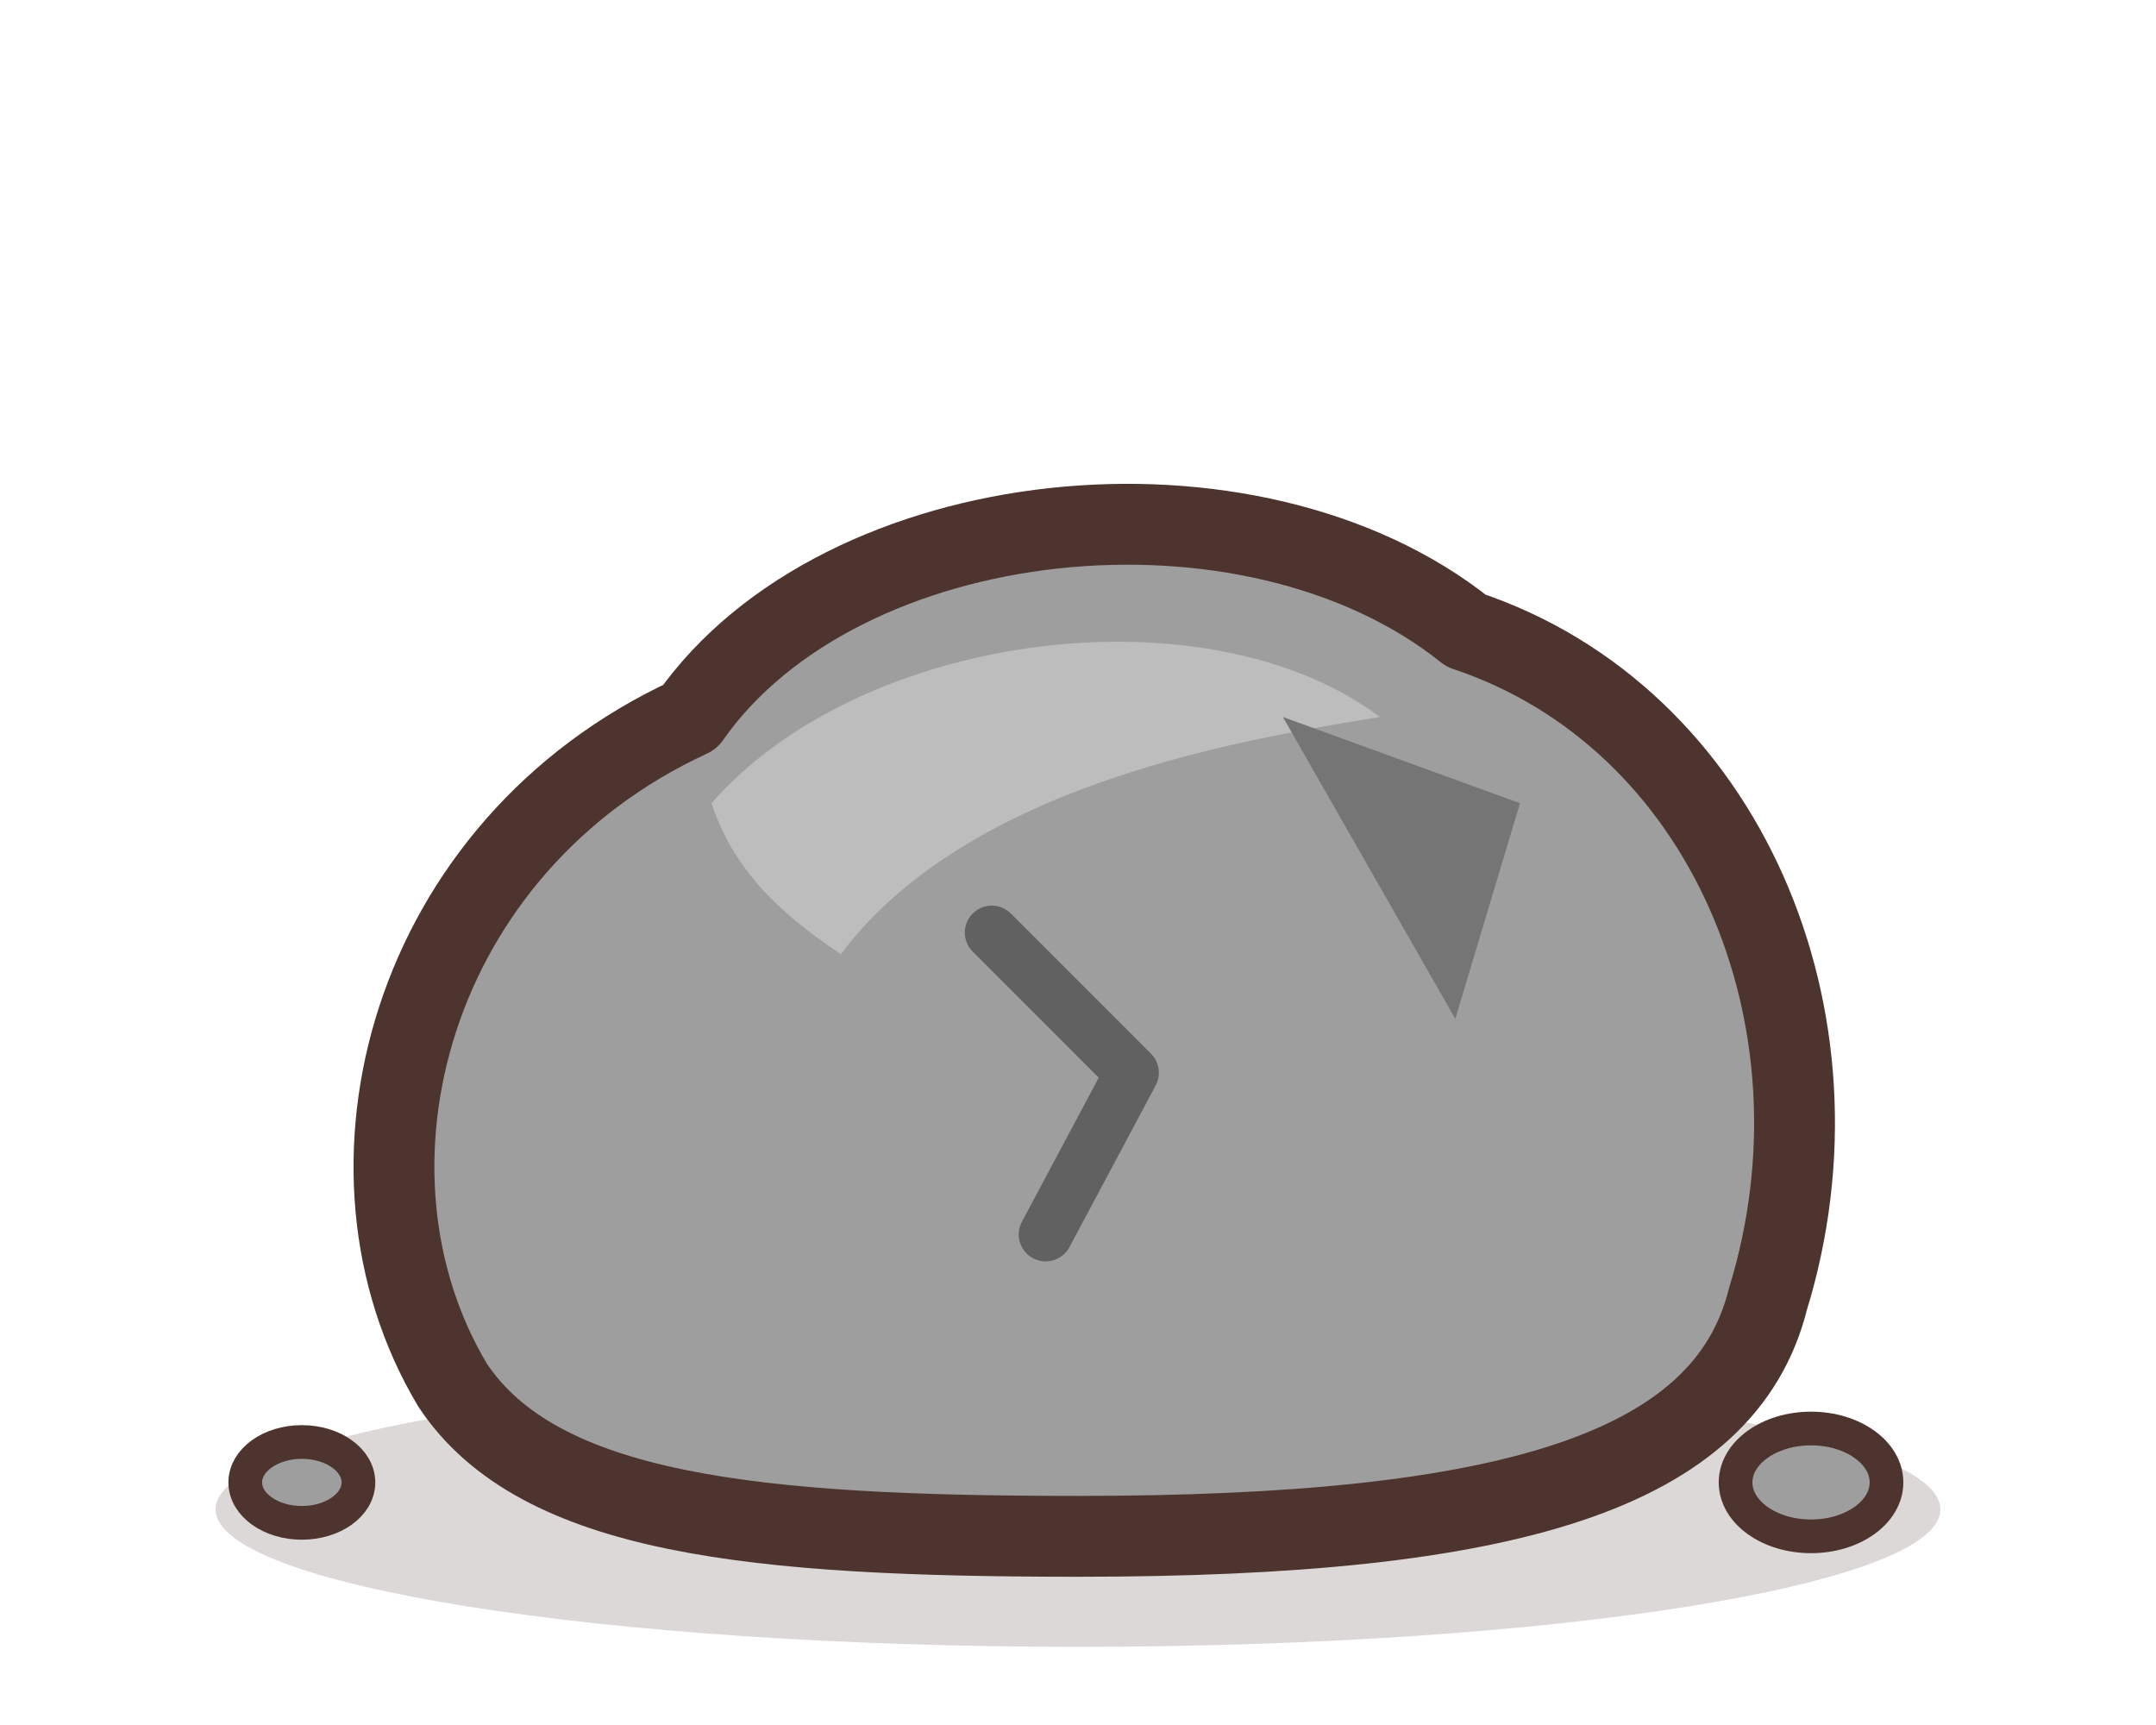
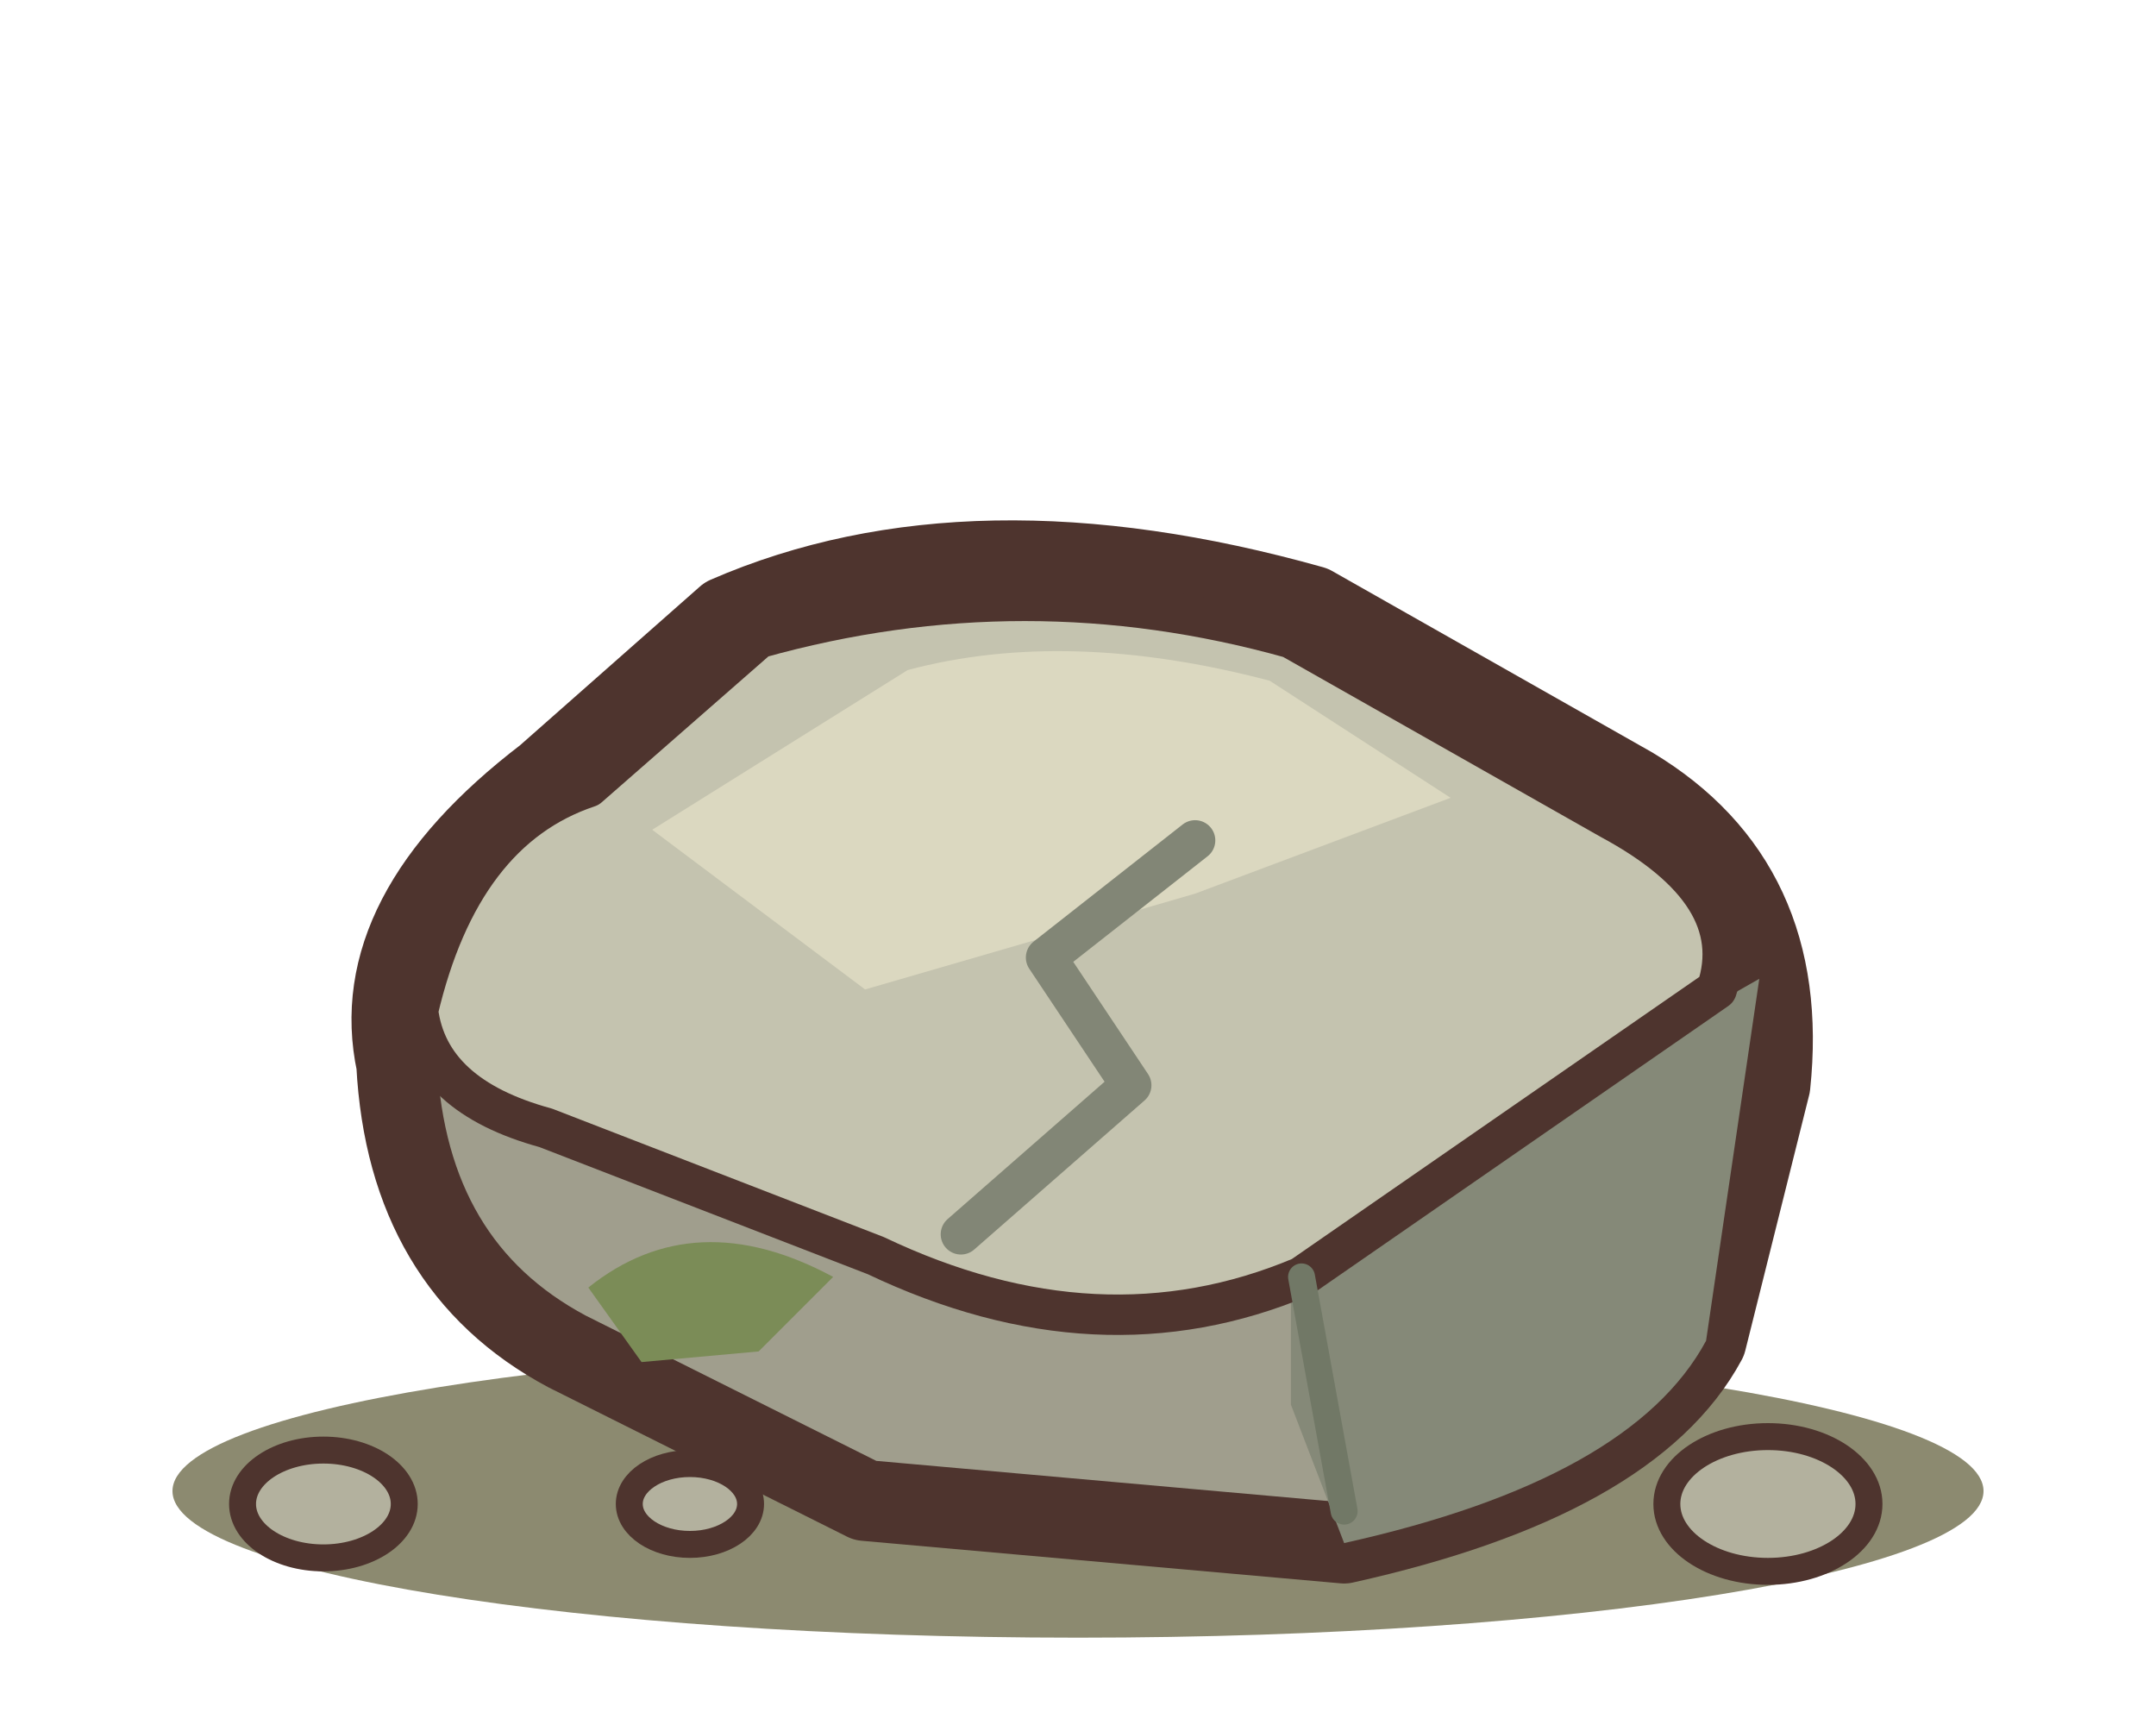
<svg xmlns="http://www.w3.org/2000/svg" width="160" height="128" viewBox="0 0 160 128">
-   <ellipse cx="80.0" cy="112" rx="64.0" ry="10.2" fill="#3E2723" opacity="0.18" />
-   <g transform="translate(16.0 22.8) scale(0.8)">
-     <path d="M22 100 C10 80 18 50 44 38 C58 18 96 14 116 30 C140 38 152 66 144 92 C140 108 120 114 80 114 C50 114 30 112 22 100 Z" fill="#9E9E9E" stroke="#4E342E" stroke-width="7.5" stroke-linejoin="round" />
-     <path d="M46 46 C60 30 92 26 108 38 C96 40 70 44 58 60 C52 56 48 52 46 46 Z" fill="#BDBDBD" />
-     <path d="M99 38 l22 8 l-6 20 Z" fill="#757575" />
-     <path d="M72 58 l13 13 l-8 15" fill="none" stroke="#616161" stroke-width="5.0" stroke-linecap="round" stroke-linejoin="round" />
+   <ellipse cx="80.0" cy="110.64" rx="67.2" ry="10.88" fill="#8C8A70" stroke="#4E342E" stroke-width="0" />
+   <g transform="translate(16.80 23.65) scale(0.790 0.790)">
+     <path d="M16 70 Q13 56 30 43 L47 28 Q70 18 102 27 L132 44 Q147 53 145 72 L139 96 Q132 109 105 115 L60 111 L32 97 Q17 89 16 70 Z" fill="#A09E8D" stroke="#4E342E" stroke-width="7.595" stroke-linejoin="round" stroke-linecap="round" />
+     <path d="M100 87 L144 62 L139 96 Q132 109 105 115 L100 102 Z" fill="#858978" stroke="#4E342E" stroke-width="0" stroke-linejoin="round" stroke-linecap="round" />
+     <path d="M18 65 Q22 48 34 44 L50 30 Q75 23 100 30 L130 47 Q143 54 140 63 L101 90 Q82 98 61 88 L30 76 Q19 73 18 65 Z" fill="#C4C3AF" stroke="#4E342E" stroke-width="3.797" stroke-linejoin="round" stroke-linecap="round" />
+     <path d="M40 48 L64 33 Q79 29 98 34 L115 45 L91 54 L60 63 Z" fill="#DBD8C0" stroke="#4E342E" stroke-width="0" stroke-linejoin="round" stroke-linecap="round" />
+     <path d="M101 90 L105 112" fill="none" stroke="#717866" stroke-width="2.532" stroke-linejoin="round" stroke-linecap="round" />
+     <path d="M34 91 Q44 83 57 90 L50 97 L39 98 Z" fill="#7B8C57" stroke="#4E342E" stroke-width="0" stroke-linejoin="round" stroke-linecap="round" />
+     <path d="M91 49 L77 60 L85 72 L69 86" fill="none" stroke="#828676" stroke-width="3.797" stroke-linejoin="round" stroke-linecap="round" />
  </g>
-   <ellipse cx="22.4" cy="110.0" rx="4.2" ry="3.0" fill="#9E9E9E" stroke="#4E342E" stroke-width="2.5" />
-   <ellipse cx="134.4" cy="110.0" rx="5.6" ry="4.0" fill="#9E9E9E" stroke="#4E342E" stroke-width="2.5" />
+   <ellipse cx="24.0" cy="111.6" rx="6.0" ry="4" fill="#B3B19E" stroke="#4E342E" stroke-width="2" />
+   <ellipse cx="131.2" cy="111.6" rx="7.5" ry="5" fill="#B3B19E" stroke="#4E342E" stroke-width="2" />
+   <ellipse cx="51.2" cy="111.6" rx="4.5" ry="3" fill="#B3B19E" stroke="#4E342E" stroke-width="2" />
</svg>
